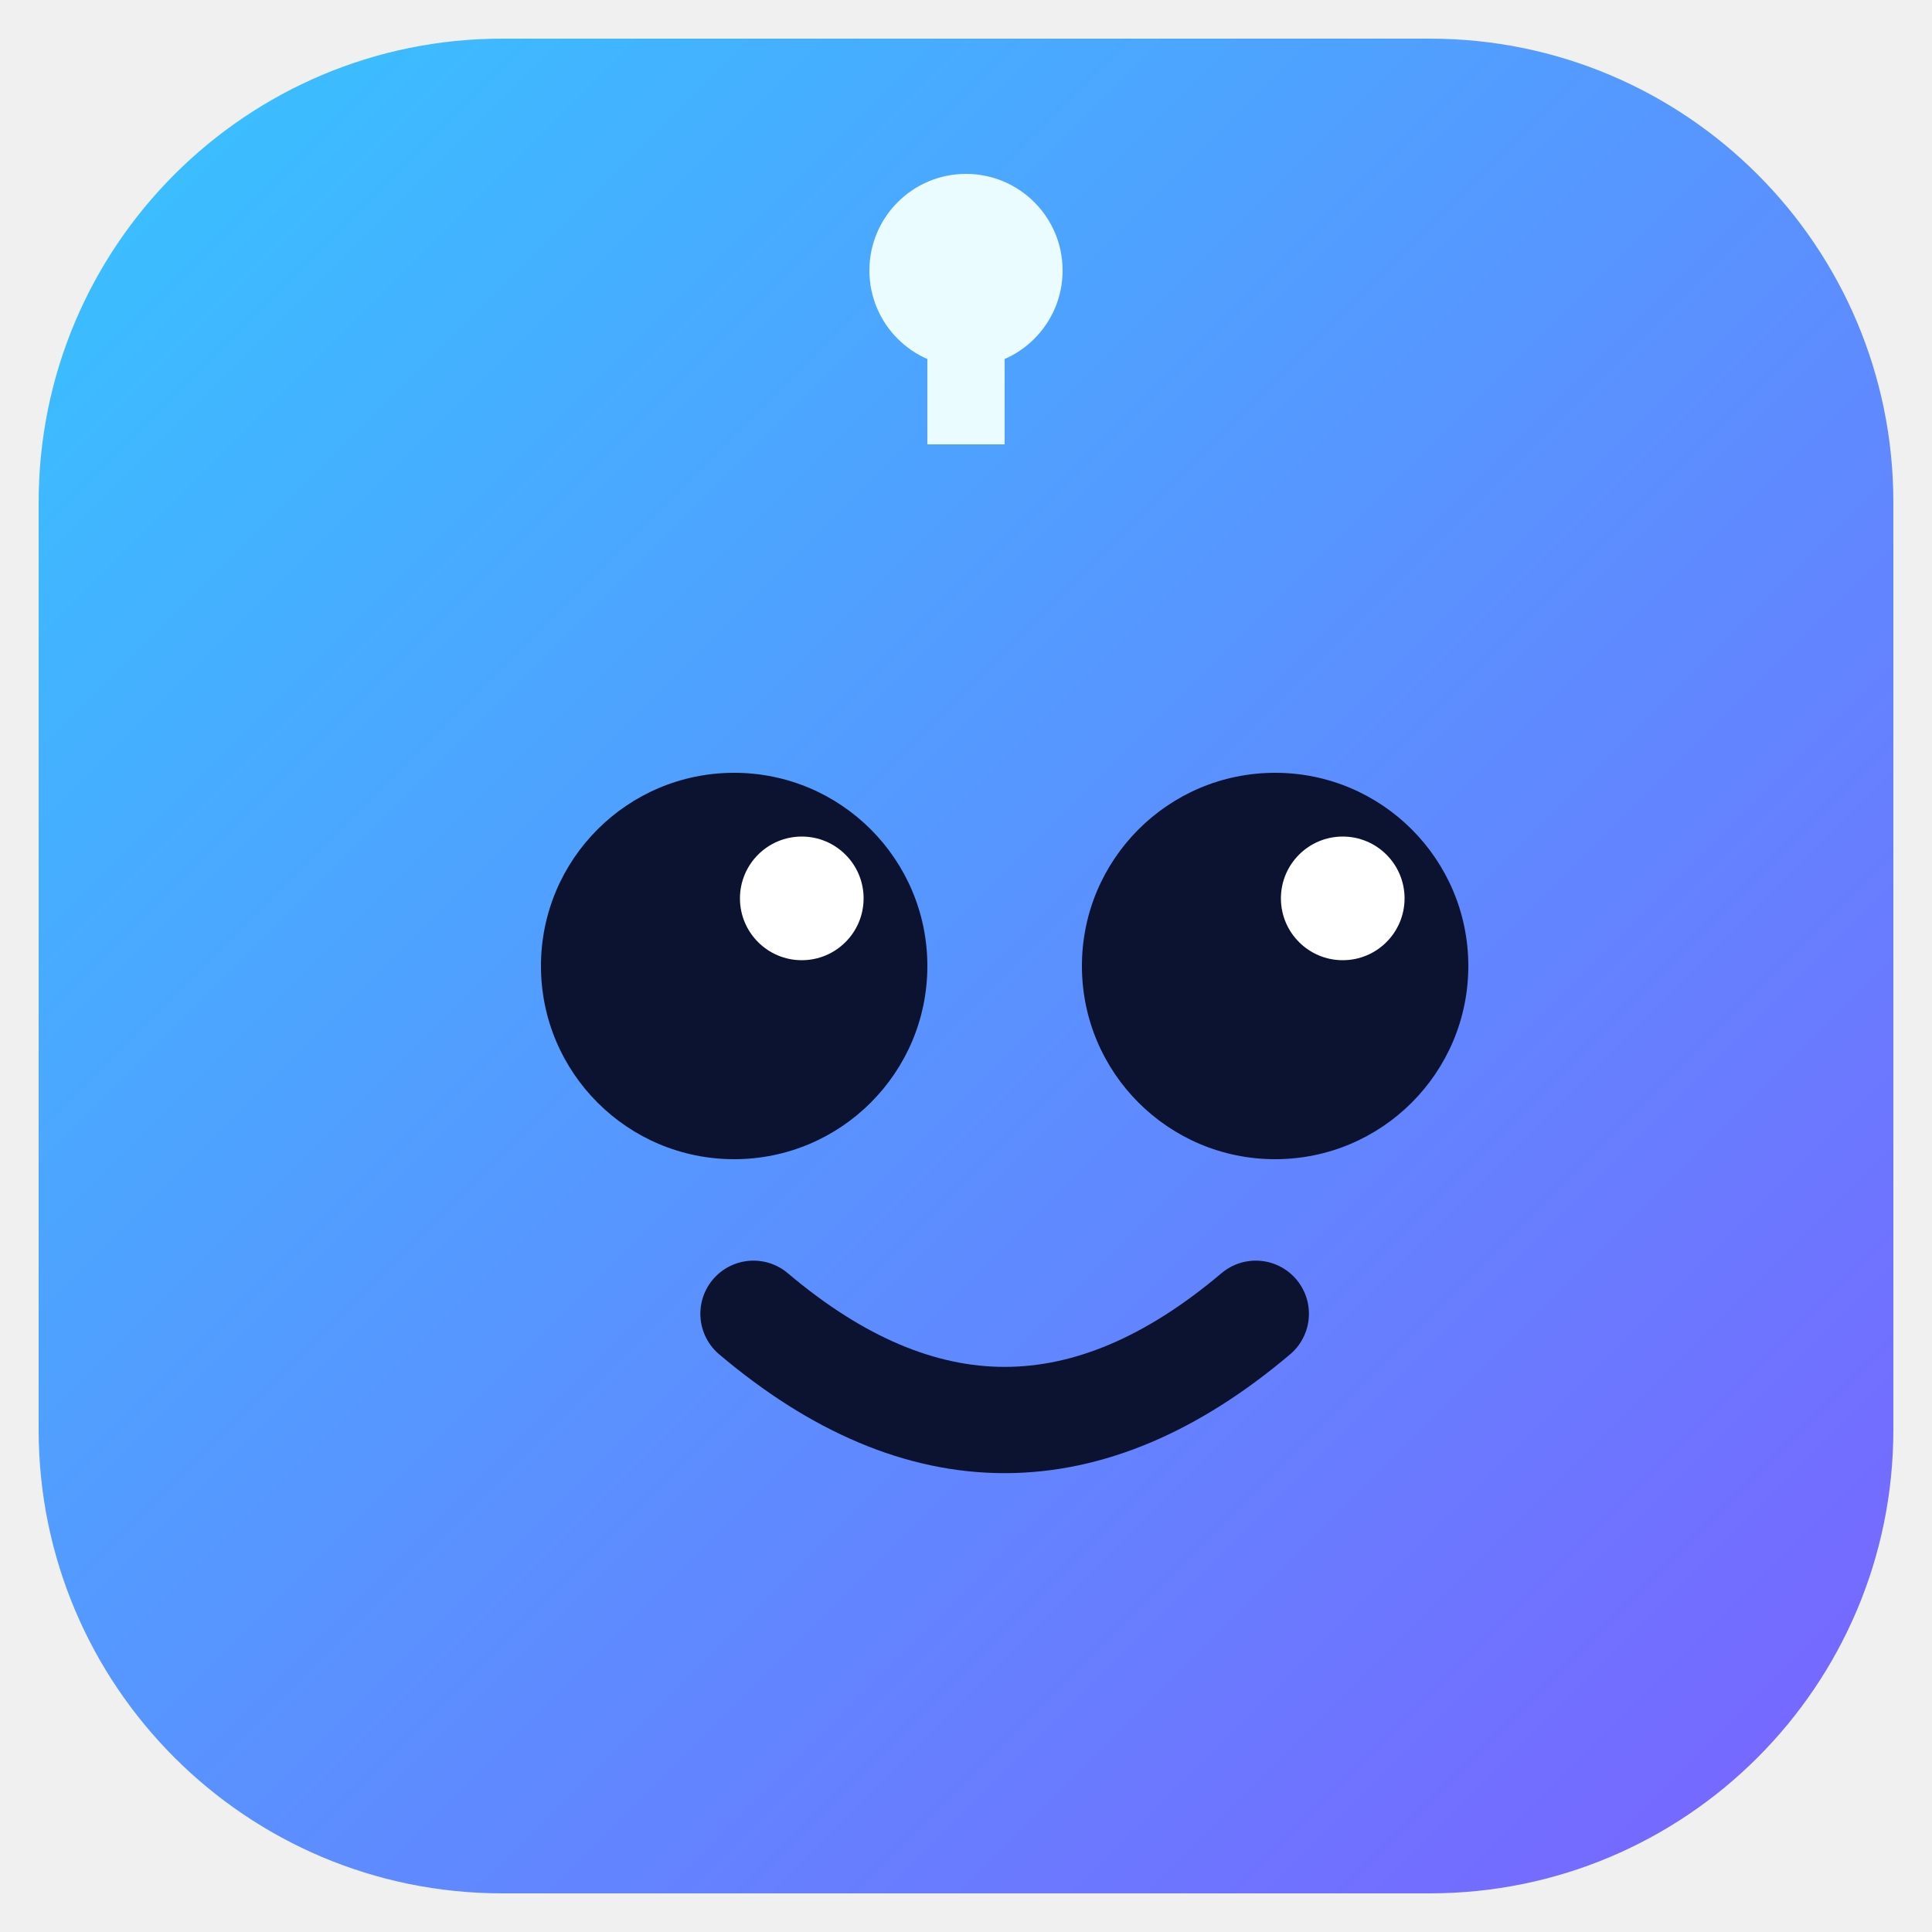
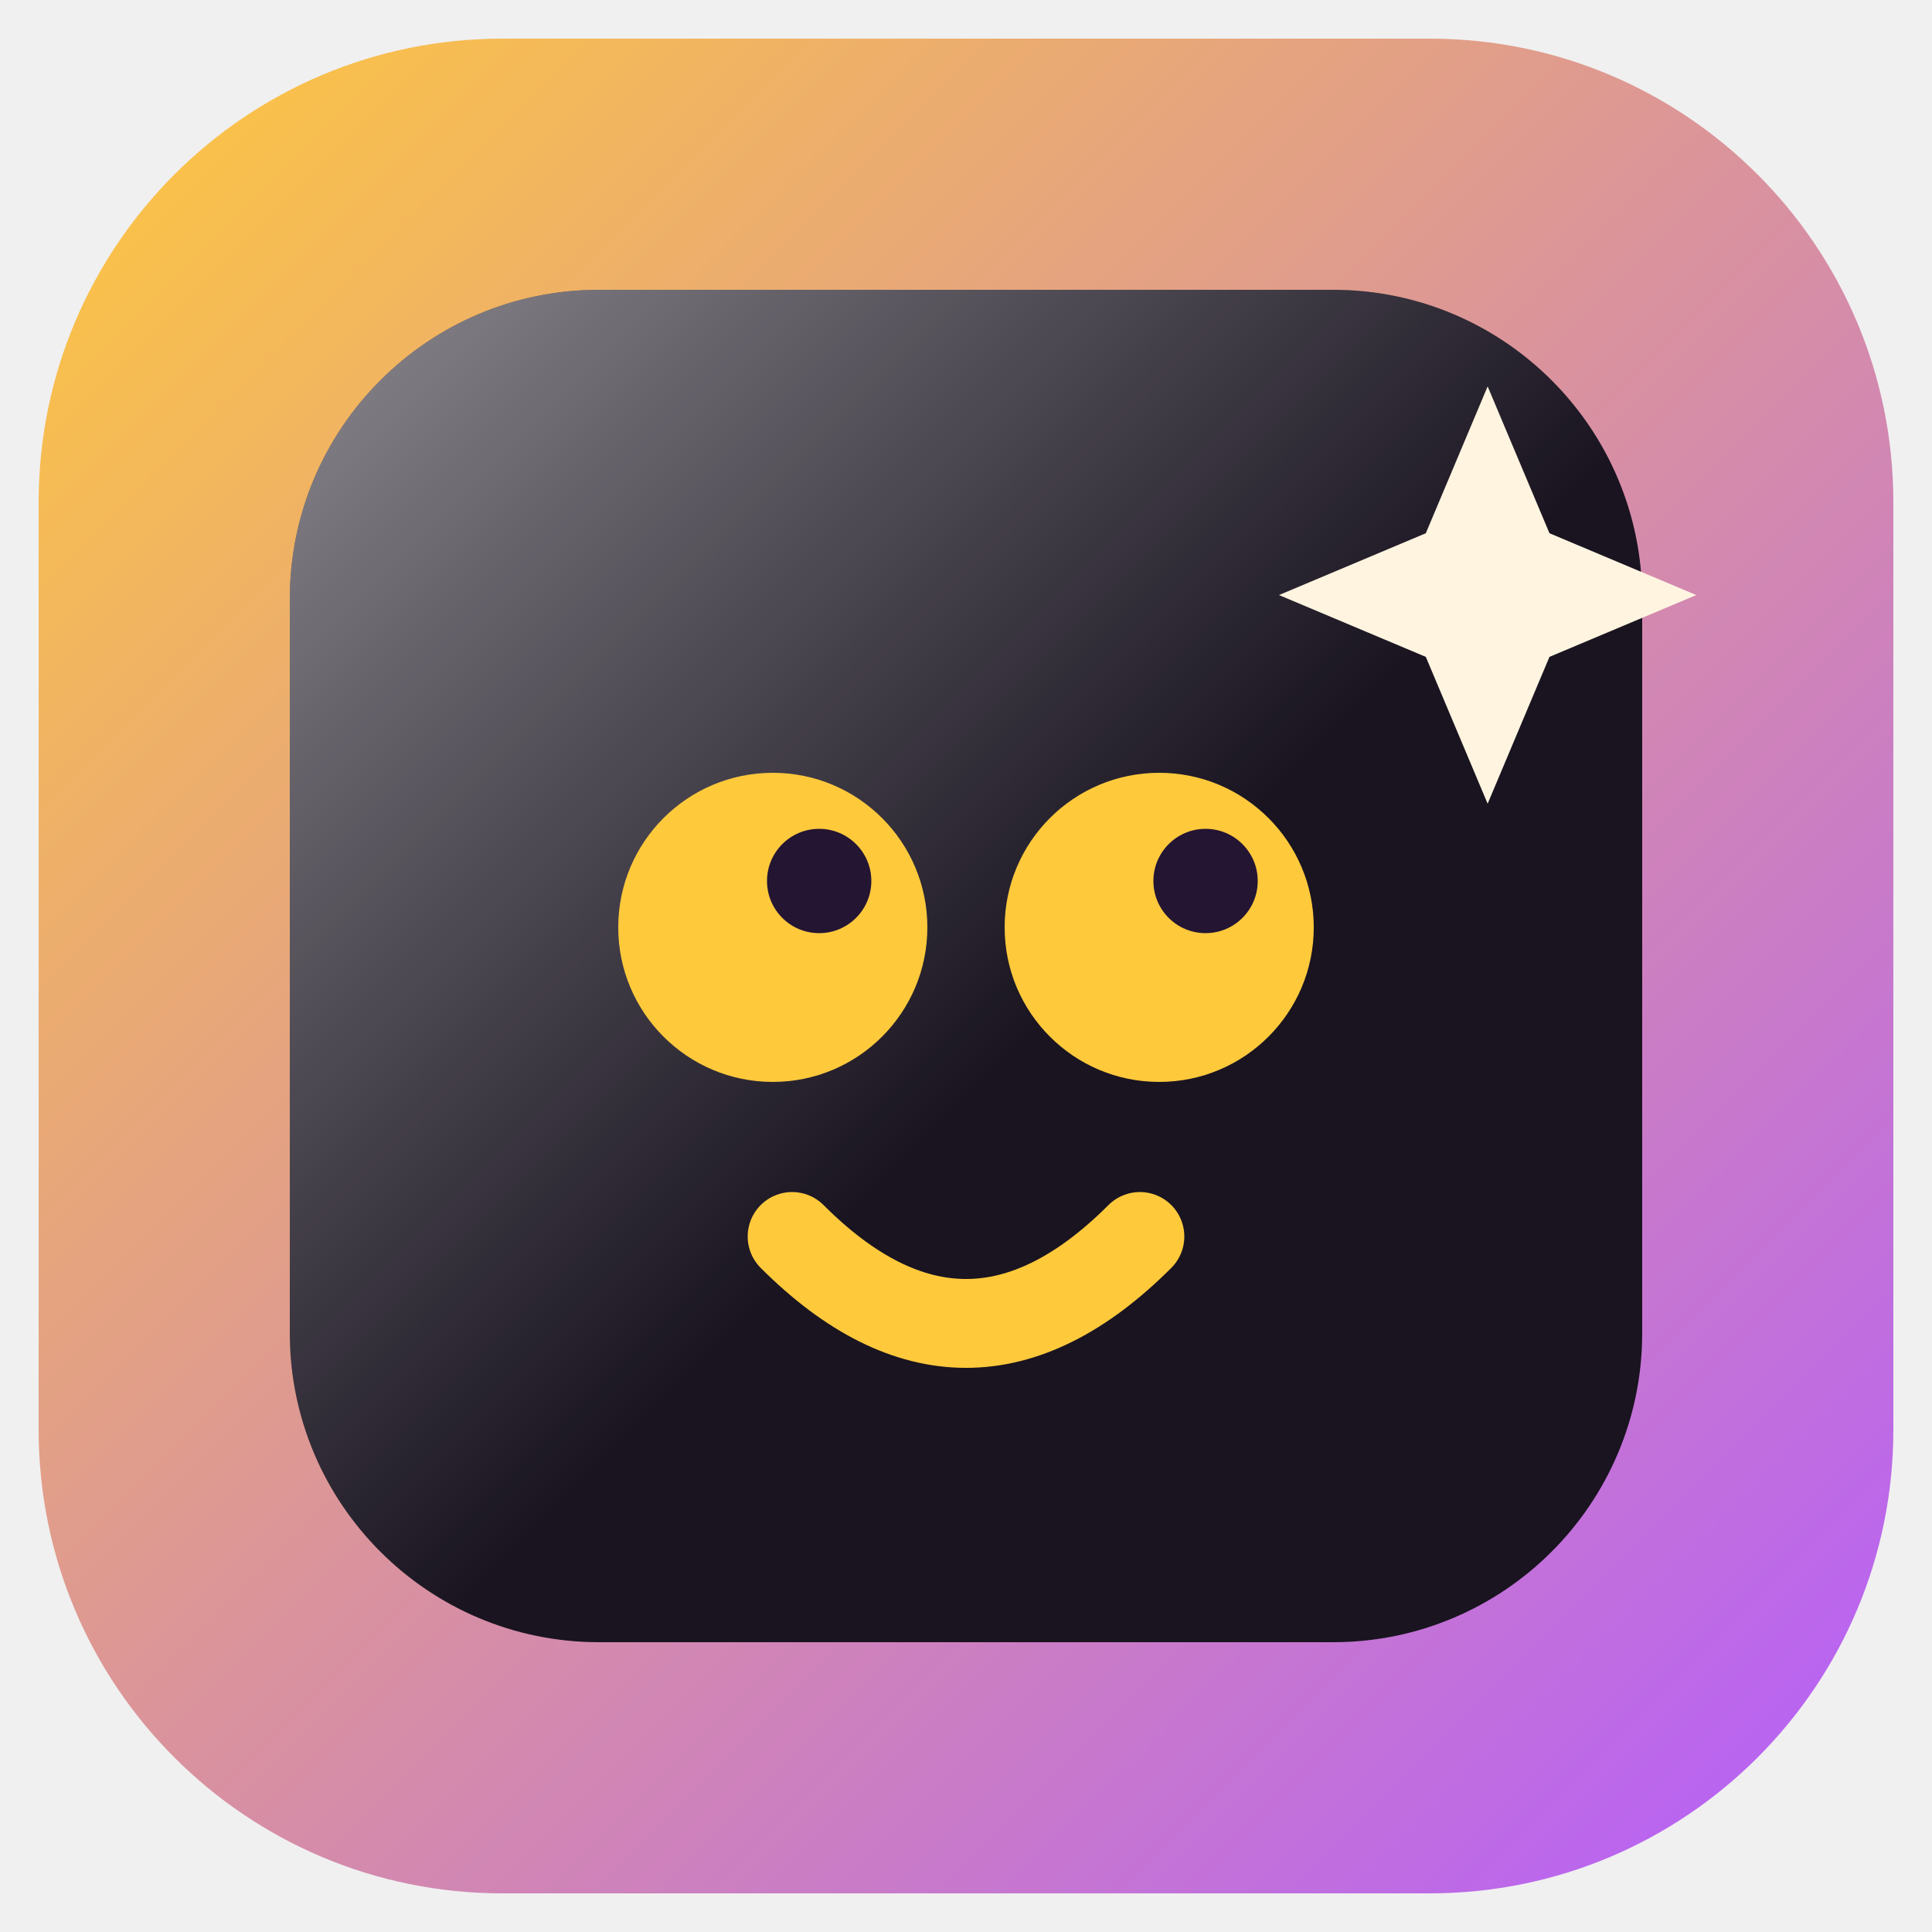
<svg xmlns="http://www.w3.org/2000/svg" viewBox="0 0 100 100" width="64" height="64">
  <defs>
-     <linearGradient id="g" x1="0" y1="0" x2="1" y2="1">
-       <stop offset="0" stop-color="#36c5ff" />
-       <stop offset="1" stop-color="#7b61ff" />
+     <linearGradient id="fe" x1="0" y1="0" x2="1" y2="1">
+       <stop offset="0" stop-color="#ffc93c" />
+       <stop offset="1" stop-color="#b45cff" />
+     </linearGradient>
+     <linearGradient id="ff" x1="0" y1="0" x2="1" y2="1">
+       <stop offset="0" stop-color="#ffffff" stop-opacity=".5" />
+       <stop offset=".55" stop-color="#ffffff" stop-opacity="0" />
    </linearGradient>
  </defs>
-   <rect x="2" y="2" width="96" height="96" rx="24" fill="url(#g)" />
-   <circle cx="50" cy="14" r="5" fill="#eafcff" />
-   <rect x="48" y="14" width="4" height="9" fill="#eafcff" />
-   <circle cx="38" cy="50" r="10" fill="#0c1330" />
-   <circle cx="41.5" cy="46.5" r="3.2" fill="#fff" />
-   <circle cx="66" cy="50" r="10" fill="#0c1330" />
-   <circle cx="69.5" cy="46.5" r="3.2" fill="#fff" />
-   <path d="M39 68 Q52 79 65 68" stroke="#0c1330" stroke-width="5.5" fill="none" stroke-linecap="round" />
+   <rect x="2" y="2" width="96" height="96" rx="24" fill="url(#fe)" />
+   <rect x="15" y="15" width="70" height="70" rx="16" fill="#191420" />
+   <rect x="15" y="15" width="70" height="70" rx="16" fill="url(#ff)" />
+   <circle cx="40" cy="48" r="8" fill="#ffc93c" />
+   <circle cx="42.4" cy="45.6" r="2.7" fill="#241533" />
+   <circle cx="60" cy="48" r="8" fill="#ffc93c" />
+   <circle cx="62.4" cy="45.6" r="2.7" fill="#241533" />
+   <path d="M41 64 Q50 73 59 64" stroke="#ffc93c" stroke-width="4.6" fill="none" stroke-linecap="round" />
+   <path d="M77 20 l3.2 7.6 7.6 3.2 -7.6 3.2 -3.2 7.6 -3.2-7.6 -7.6-3.2 7.6-3.2 z" fill="#fff4e0" />
</svg>
